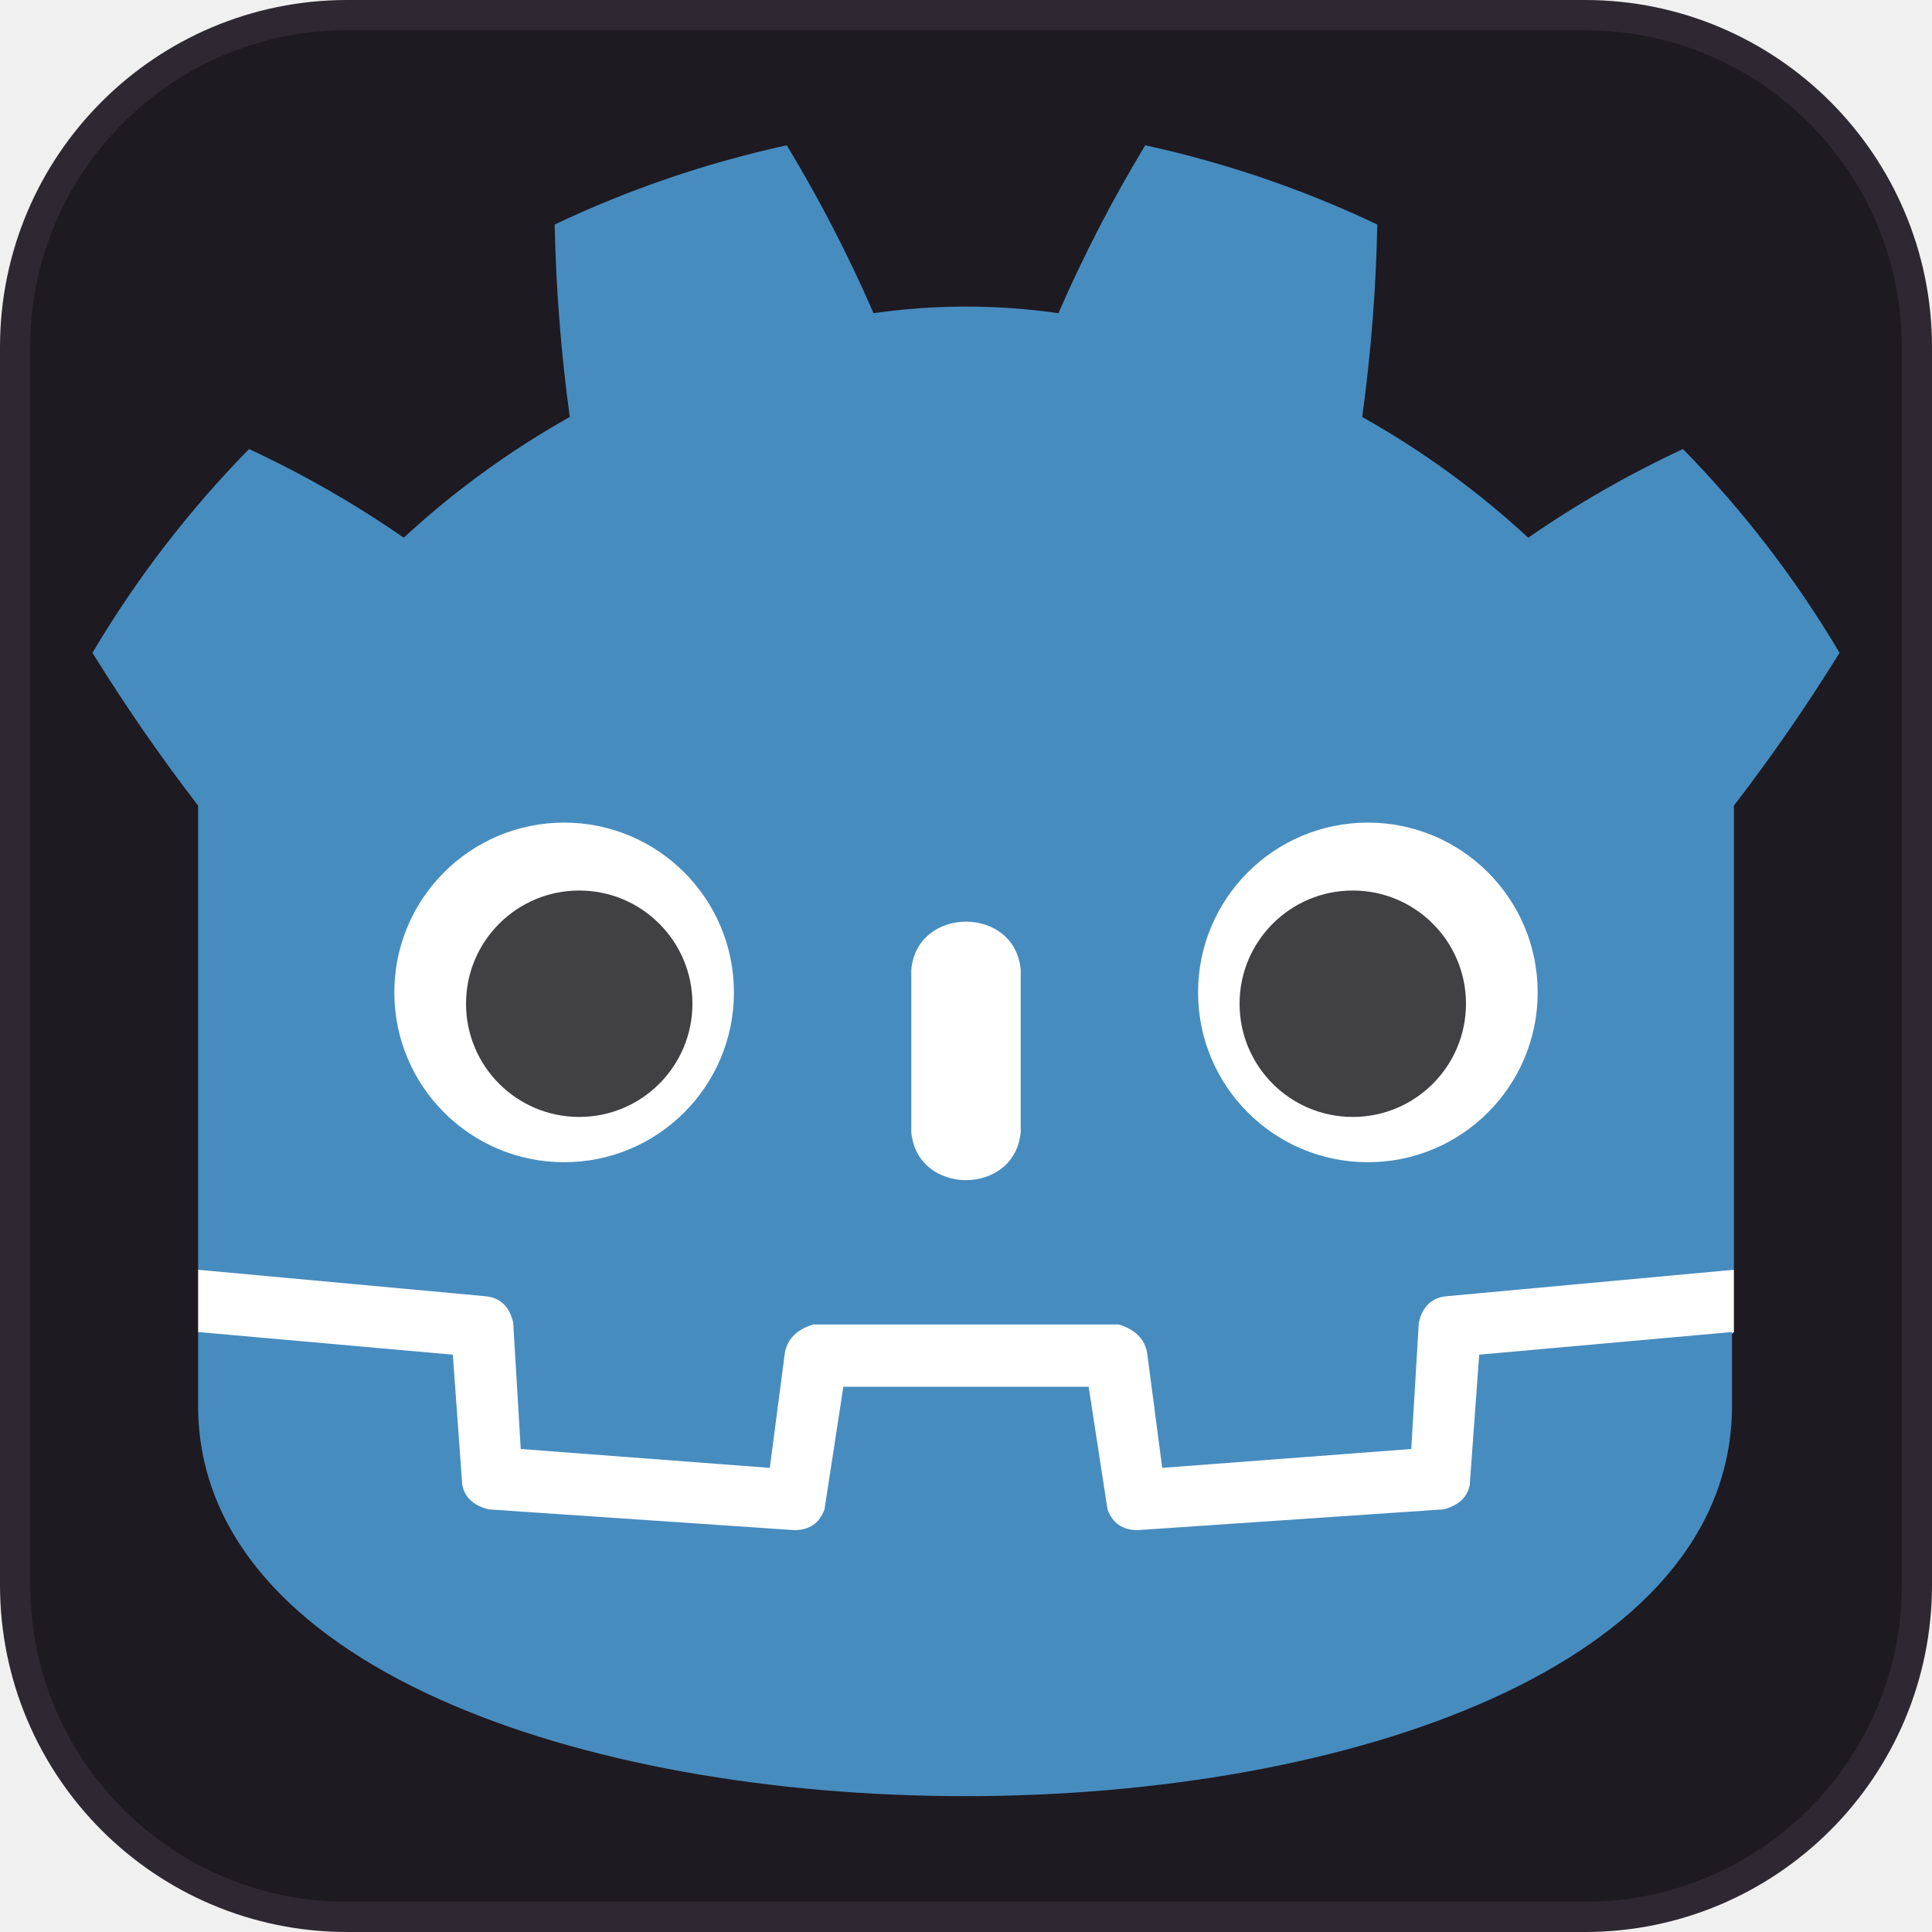
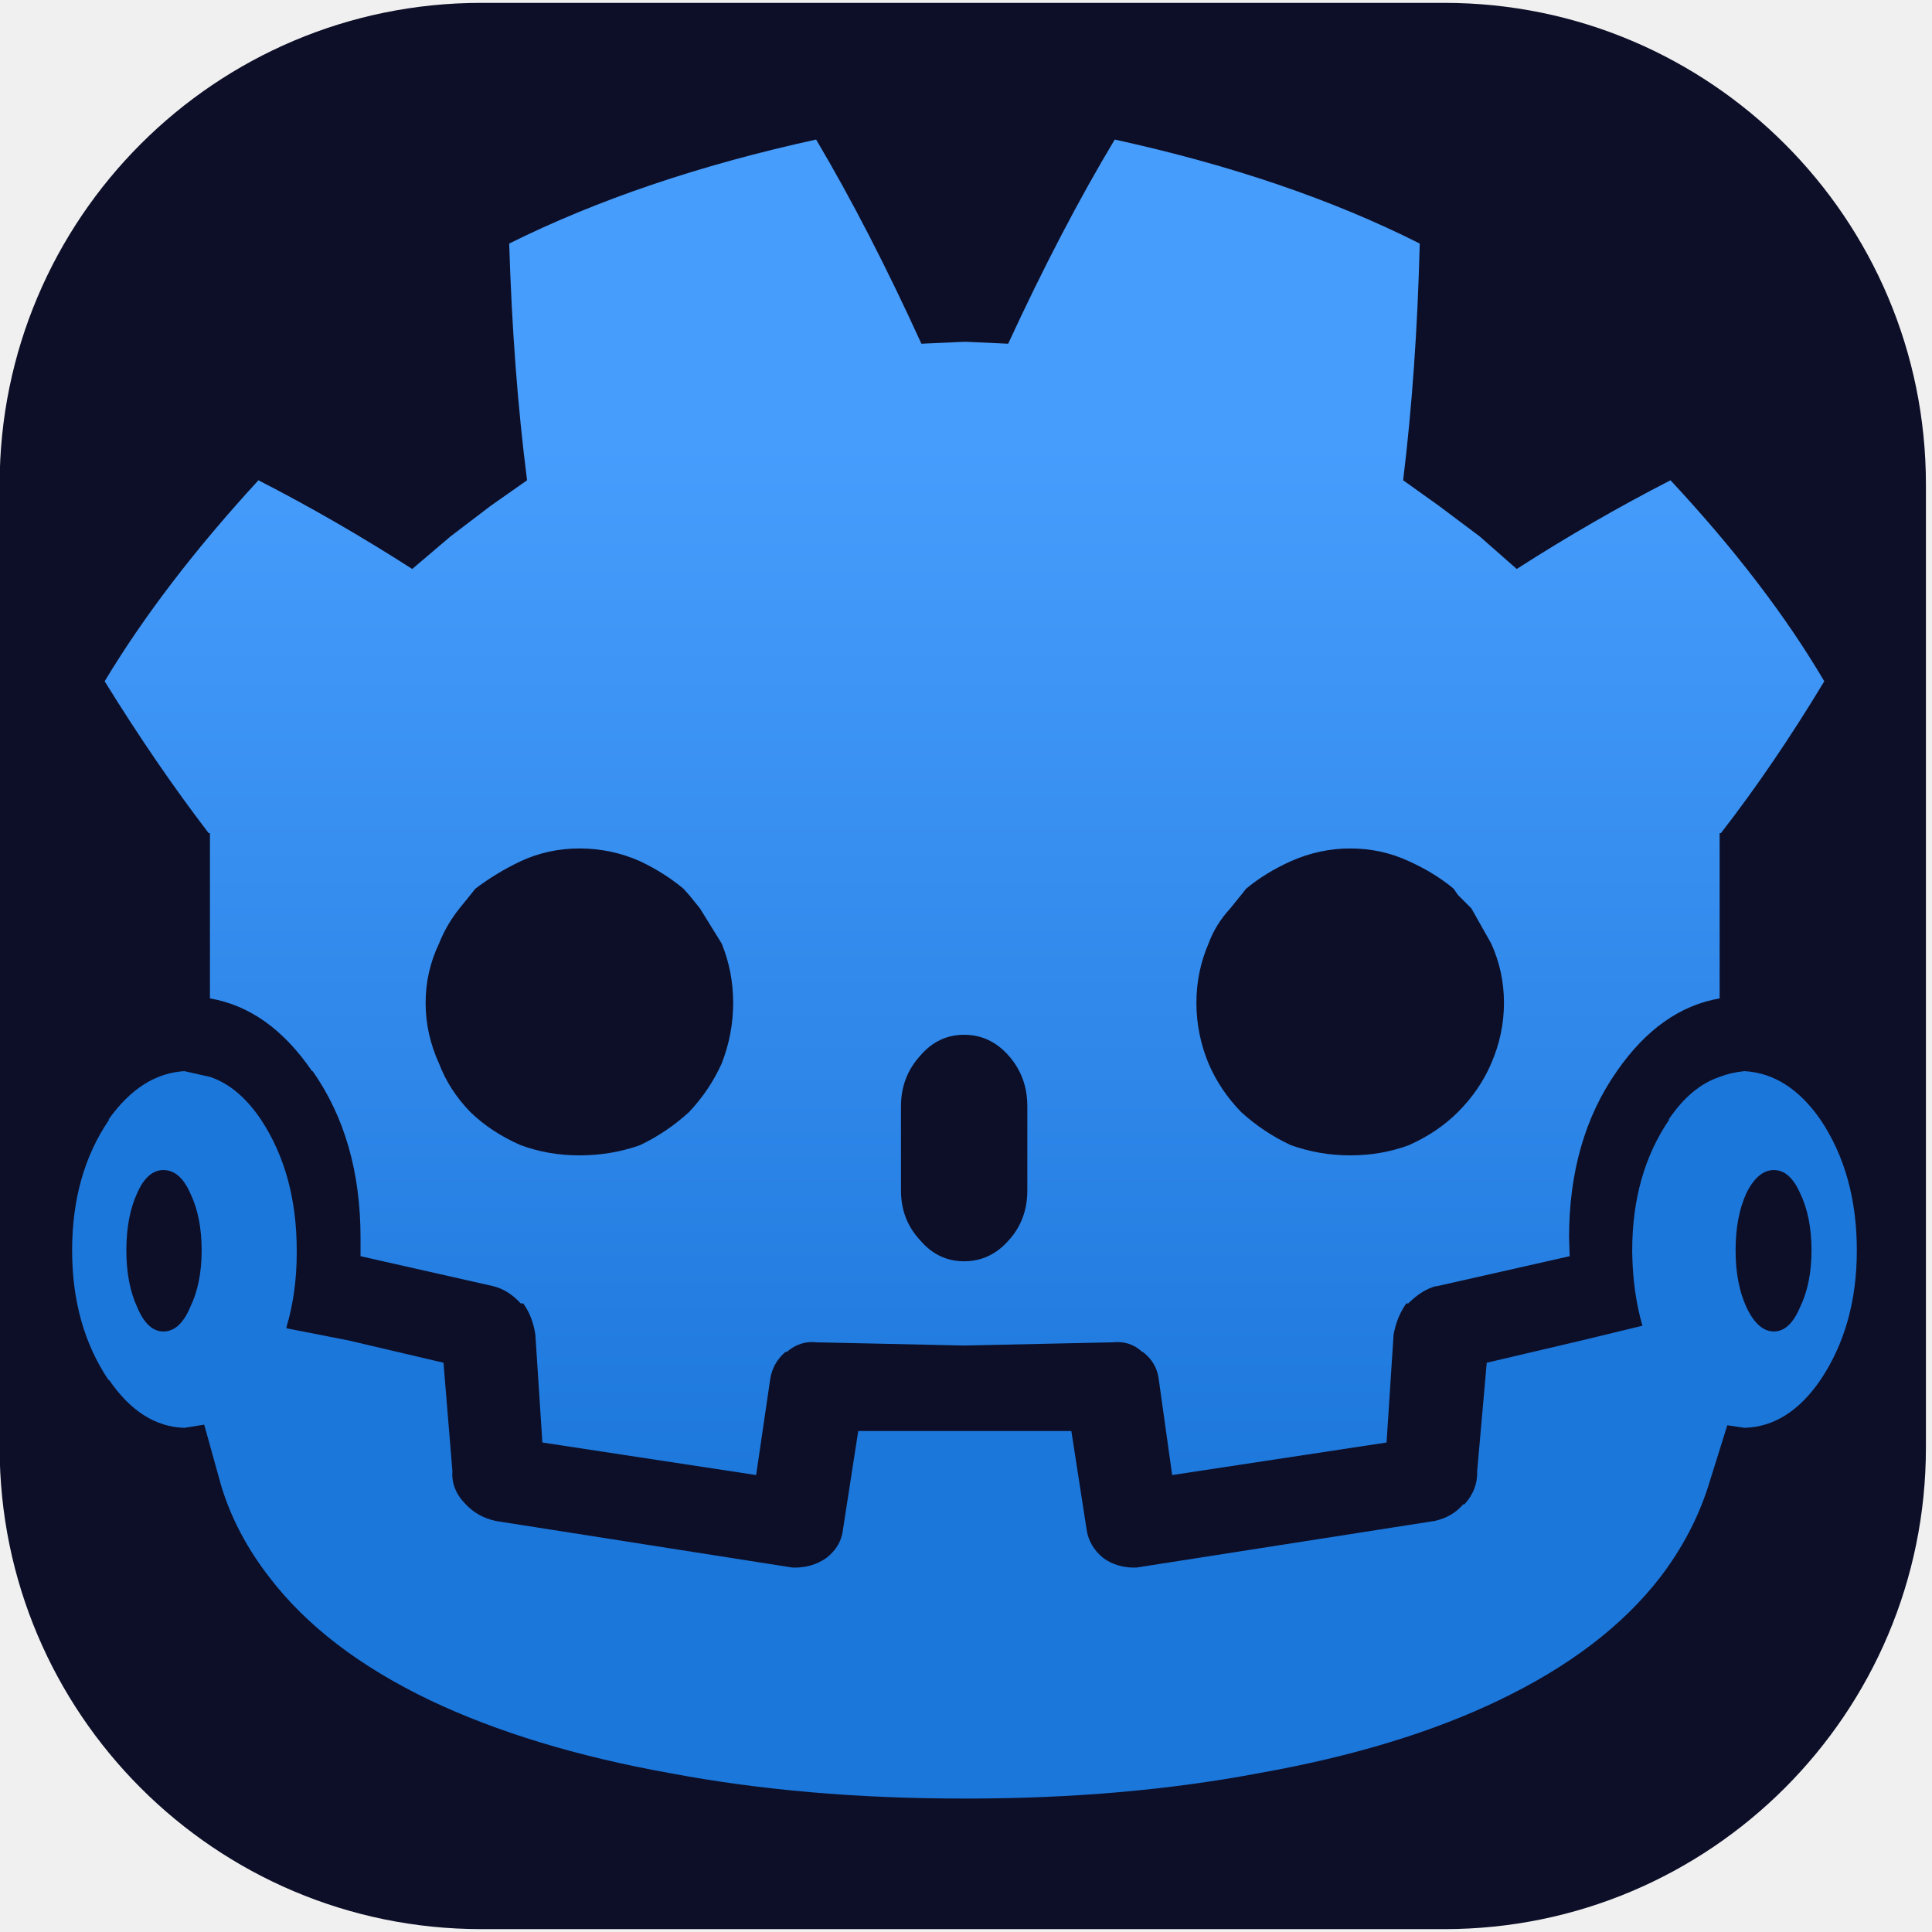
- <svg xmlns="http://www.w3.org/2000/svg" width="1024" height="1024" viewBox="0 0 1024 1024">
-   <rect fill="#1e1a21" x="8" y="8" width="1008" height="1008" rx="176" stroke-width="16" stroke="#2e2832" />
-   <g fill="#fff">
-     <path d="M105 673v33q407 354 814 0v-33z" />
-     <path fill="#478cbf" d="m105 673 152 14q12 1 15 14l4 67 132 10 8-61q2-11 15-15h162q13 4 15 15l8 61 132-10 4-67q3-13 15-14l152-14V427q30-39 56-81-35-59-83-108-43 20-82 47-40-37-88-64 7-51 8-102-59-28-123-42-26 43-46 89-49-7-98 0-20-46-46-89-64 14-123 42 1 51 8 102-48 27-88 64-39-27-82-47-48 49-83 108 26 42 56 81zm0 33v39c0 276 813 276 813 0v-39l-134 12-5 69q-2 10-14 13l-162 11q-12 0-16-11l-10-65H447l-10 65q-4 11-16 11l-162-11q-12-3-14-13l-5-69z" />
-     <path d="M483 600c3 34 55 34 58 0v-86c-3-34-55-34-58 0z" />
-     <circle cx="725" cy="526" r="90" />
-     <circle cx="299" cy="526" r="90" />
+ <svg xmlns="http://www.w3.org/2000/svg" width="100%" height="100%" viewBox="0 0 1024 1024" version="1.1" xml:space="preserve" style="fill-rule:evenodd;clip-rule:evenodd;stroke-linejoin:round;stroke-miterlimit:2;">
+   <g transform="matrix(0.932581,0,0,0.932581,146.23,69.9964)">
+     <g transform="matrix(1.07229,0,0,1.0707,-156.801,-73.4299)">
+       <path d="M1020.78,255.621L1020.78,766.862C1020.78,907.943 906.406,1022.48 765.535,1022.48L255.052,1022.48C114.18,1022.48 -0.19,907.943 -0.19,766.862L-0.19,255.621C-0.19,114.54 114.18,-0 255.052,-0L765.535,-0C906.406,-0 1020.78,114.54 1020.78,255.621Z" style="fill:rgb(13,15,40);" />
+     </g>
+     <g transform="matrix(7.25286,0,0,7.25286,-115.812,-829.823)">
+       <path d="M51.8,182.65C51.8,181.017 51.5,179.467 50.9,178L49.2,175.25L48.35,174.2L47.9,173.7C46.9,172.867 45.767,172.15 44.5,171.55C43,170.883 41.417,170.55 39.75,170.55C38.117,170.55 36.583,170.883 35.15,171.55C33.883,172.15 32.7,172.867 31.6,173.7L31.2,174.2L30.35,175.25C29.683,176.083 29.15,177 28.75,178C28.05,179.467 27.7,181.017 27.7,182.65C27.7,184.283 28.05,185.867 28.75,187.4C29.283,188.8 30.1,190.067 31.2,191.2C32.3,192.267 33.617,193.133 35.15,193.8C36.583,194.333 38.117,194.6 39.75,194.6C41.417,194.6 43,194.333 44.5,193.8C45.9,193.133 47.183,192.267 48.35,191.2C49.417,190.067 50.267,188.8 50.9,187.4C51.5,185.867 51.8,184.283 51.8,182.65M10.8,169.35L10.7,169.35C7.967,165.783 5.25,161.817 2.55,157.45C5.617,152.35 9.633,147.1 14.6,141.7C18.633,143.767 22.65,146.083 26.65,148.65L29.65,146.1L32.8,143.7L35.65,141.7C34.917,135.967 34.45,129.783 34.25,123.15C41.15,119.717 49.167,117 58.3,115C61.067,119.667 63.817,125 66.55,131L69.85,130.85L70.1,130.85L73.35,131C76.117,125 78.9,119.667 81.7,115C90.833,117 98.8,119.717 105.6,123.15C105.433,129.783 105,135.967 104.3,141.7L107.1,143.7L110.3,146.1L113.2,148.65C117.2,146.083 121.217,143.767 125.25,141.7C130.283,147.1 134.3,152.35 137.3,157.45C134.667,161.817 131.967,165.783 129.2,169.35L129.1,169.35L129.1,182.3C126,182.833 123.317,184.733 121.05,188C118.55,191.567 117.3,195.917 117.3,201.05L117.35,202.5L106.95,204.85L106.85,204.85C106.117,205.05 105.4,205.5 104.7,206.2L104.55,206.2C104.05,206.9 103.717,207.717 103.55,208.65L103,217.1L86.2,219.65L85.15,212.15C85.05,211.283 84.633,210.567 83.9,210L83.85,210C83.217,209.4 82.433,209.15 81.5,209.25L69.9,209.5L58.35,209.25C57.483,209.15 56.7,209.4 56,210L55.9,210C55.233,210.567 54.833,211.283 54.7,212.15L53.6,219.65L36.85,217.1L36.3,208.65C36.167,207.717 35.85,206.9 35.35,206.2L35.15,206.2C34.517,205.5 33.8,205.05 33,204.85L22.6,202.5L22.6,201.05C22.6,195.917 21.35,191.567 18.85,188L18.8,188C16.567,184.733 13.9,182.833 10.8,182.3L10.8,169.35M69.9,185.15C68.533,185.15 67.383,185.7 66.45,186.8C65.45,187.9 64.95,189.217 64.95,190.75L64.95,197.35C64.95,198.883 65.45,200.183 66.45,201.25C67.383,202.35 68.533,202.9 69.9,202.9C71.267,202.9 72.433,202.35 73.4,201.25C74.367,200.183 74.85,198.883 74.85,197.35L74.85,190.75C74.85,189.217 74.367,187.9 73.4,186.8C72.433,185.7 71.267,185.15 69.9,185.15M88.1,182.65C88.1,184.283 88.417,185.867 89.05,187.4C89.65,188.8 90.5,190.067 91.6,191.2C92.767,192.267 94.067,193.133 95.5,193.8C97,194.333 98.55,194.6 100.15,194.6C101.783,194.6 103.317,194.333 104.75,193.8C106.25,193.133 107.533,192.267 108.6,191.2C109.733,190.067 110.6,188.8 111.2,187.4C111.867,185.867 112.2,184.283 112.2,182.65C112.2,181.017 111.867,179.467 111.2,178L109.65,175.25L108.6,174.2L108.25,173.7C107.25,172.867 106.083,172.15 104.75,171.55C103.317,170.883 101.783,170.55 100.15,170.55C98.55,170.55 97,170.883 95.5,171.55C94.167,172.15 93,172.867 92,173.7L91.6,174.2L90.75,175.25C89.983,176.083 89.417,177 89.05,178C88.417,179.467 88.1,181.017 88.1,182.65" style="fill:url(#_Linear1);fill-rule:nonzero;" />
+     </g>
+     <g transform="matrix(7.25286,0,0,7.25286,-115.812,-829.823)">
+       <path d="M10.15,202.05C10.15,200.283 9.85,198.783 9.25,197.55C8.717,196.35 8.017,195.75 7.15,195.75C6.317,195.75 5.633,196.35 5.1,197.55C4.533,198.783 4.25,200.283 4.25,202.05C4.25,203.783 4.533,205.267 5.1,206.5C5.633,207.767 6.317,208.4 7.15,208.4C8.017,208.4 8.717,207.767 9.25,206.5C9.85,205.267 10.15,203.783 10.15,202.05M15.45,227.65C13.717,225.417 12.467,223.05 11.7,220.55L10.35,215.7L8.8,215.95C6.533,215.883 4.567,214.633 2.9,212.2L2.85,212.2C0.95,209.367 0,205.983 0,202.05C0,198.05 0.967,194.633 2.9,191.8L2.85,191.8C4.55,189.4 6.533,188.133 8.8,188L10.8,188.45C12.3,188.95 13.633,190.067 14.8,191.8C16.667,194.633 17.6,198.05 17.6,202.05L17.6,202.25C17.6,204.317 17.333,206.25 16.8,208.05L16.8,208.15L21.65,209.1L29.1,210.85L29.8,219.35C29.733,220.317 30.083,221.183 30.85,221.95C31.483,222.617 32.267,223.05 33.2,223.25L56.45,226.9C57.45,226.933 58.333,226.683 59.1,226.15C59.867,225.55 60.3,224.817 60.4,223.95L61.6,216.2L78.3,216.2L79.5,223.95C79.633,224.817 80.067,225.55 80.8,226.15C81.533,226.683 82.4,226.933 83.4,226.9L106.75,223.25C107.683,223.05 108.433,222.617 109,221.95L109.1,221.95C109.8,221.183 110.133,220.317 110.1,219.35L110.85,210.85L118.3,209.1L123.05,207.95C122.55,206.217 122.283,204.317 122.25,202.25L122.25,202.05C122.25,198.05 123.217,194.633 125.15,191.8L125.1,191.8C126.267,190.067 127.6,188.95 129.1,188.45C129.7,188.217 130.35,188.067 131.05,188C133.35,188.133 135.333,189.4 137,191.8C138.9,194.633 139.85,198.05 139.85,202.05C139.85,205.983 138.9,209.367 137,212.2C135.333,214.633 133.35,215.883 131.05,215.95L129.7,215.75L128.2,220.55C127.4,223.05 126.15,225.417 124.45,227.65C121.517,231.45 117.3,234.667 111.8,237.3C106.6,239.8 100.35,241.7 93.05,243C86.017,244.333 78.367,245 70.1,245L69.85,245C61.517,245 53.833,244.333 46.8,243C39.567,241.7 33.317,239.8 28.05,237.3C22.55,234.667 18.35,231.45 15.45,227.65M136.3,202.05C136.3,200.283 136,198.783 135.4,197.55C134.867,196.35 134.183,195.75 133.35,195.75C132.517,195.75 131.8,196.35 131.2,197.55C130.633,198.783 130.35,200.283 130.35,202.05C130.35,203.783 130.633,205.267 131.2,206.5C131.8,207.767 132.517,208.4 133.35,208.4C134.183,208.4 134.867,207.767 135.4,206.5C136,205.267 136.3,203.783 136.3,202.05" style="fill:rgb(28,119,219);fill-rule:nonzero;" />
+     </g>
  </g>
-   <g fill="#414042">
-     <circle cx="307" cy="532" r="60" />
-     <circle cx="717" cy="532" r="60" />
-   </g>
+   <defs>
+     <linearGradient id="_Linear1" x1="0" y1="0" x2="1" y2="0" gradientUnits="userSpaceOnUse" gradientTransform="matrix(5.22312e-15,85.3,-85.3,5.22312e-15,62.1546,138.5)">
+       <stop offset="0" style="stop-color:rgb(71,157,252);stop-opacity:1" />
+       <stop offset="1" style="stop-color:rgb(28,119,219);stop-opacity:1" />
+     </linearGradient>
+   </defs>
</svg>
